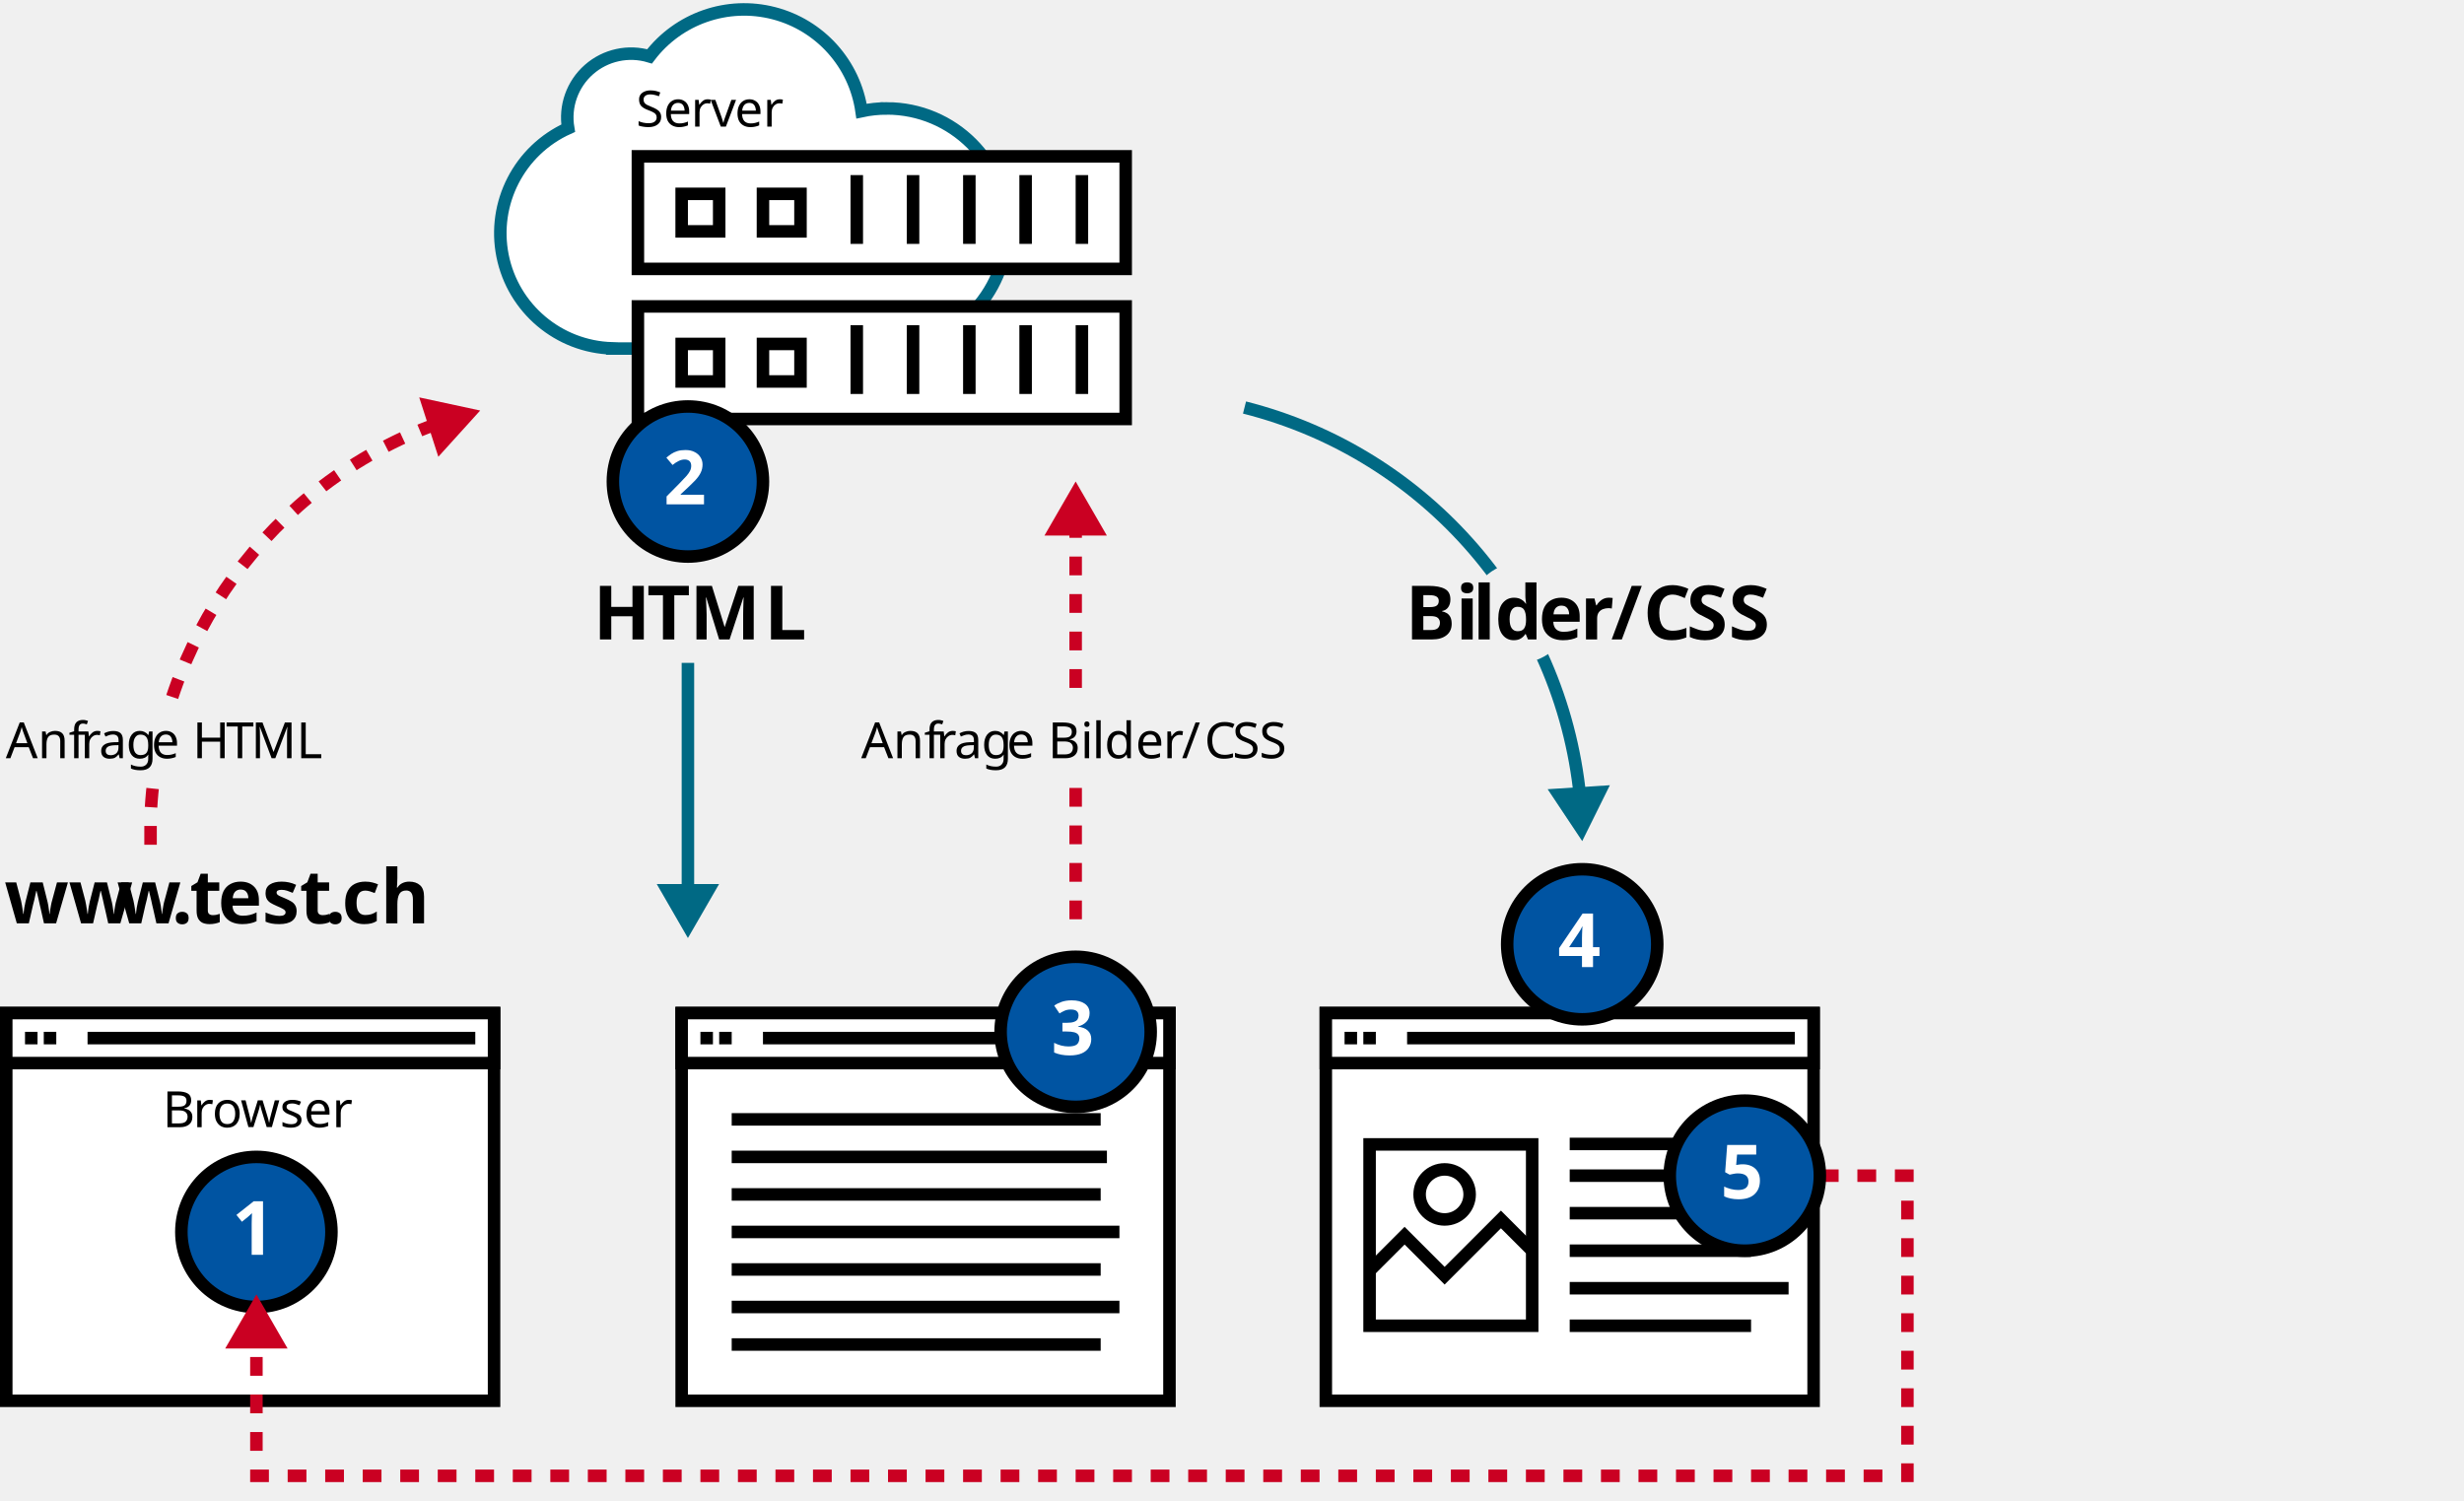
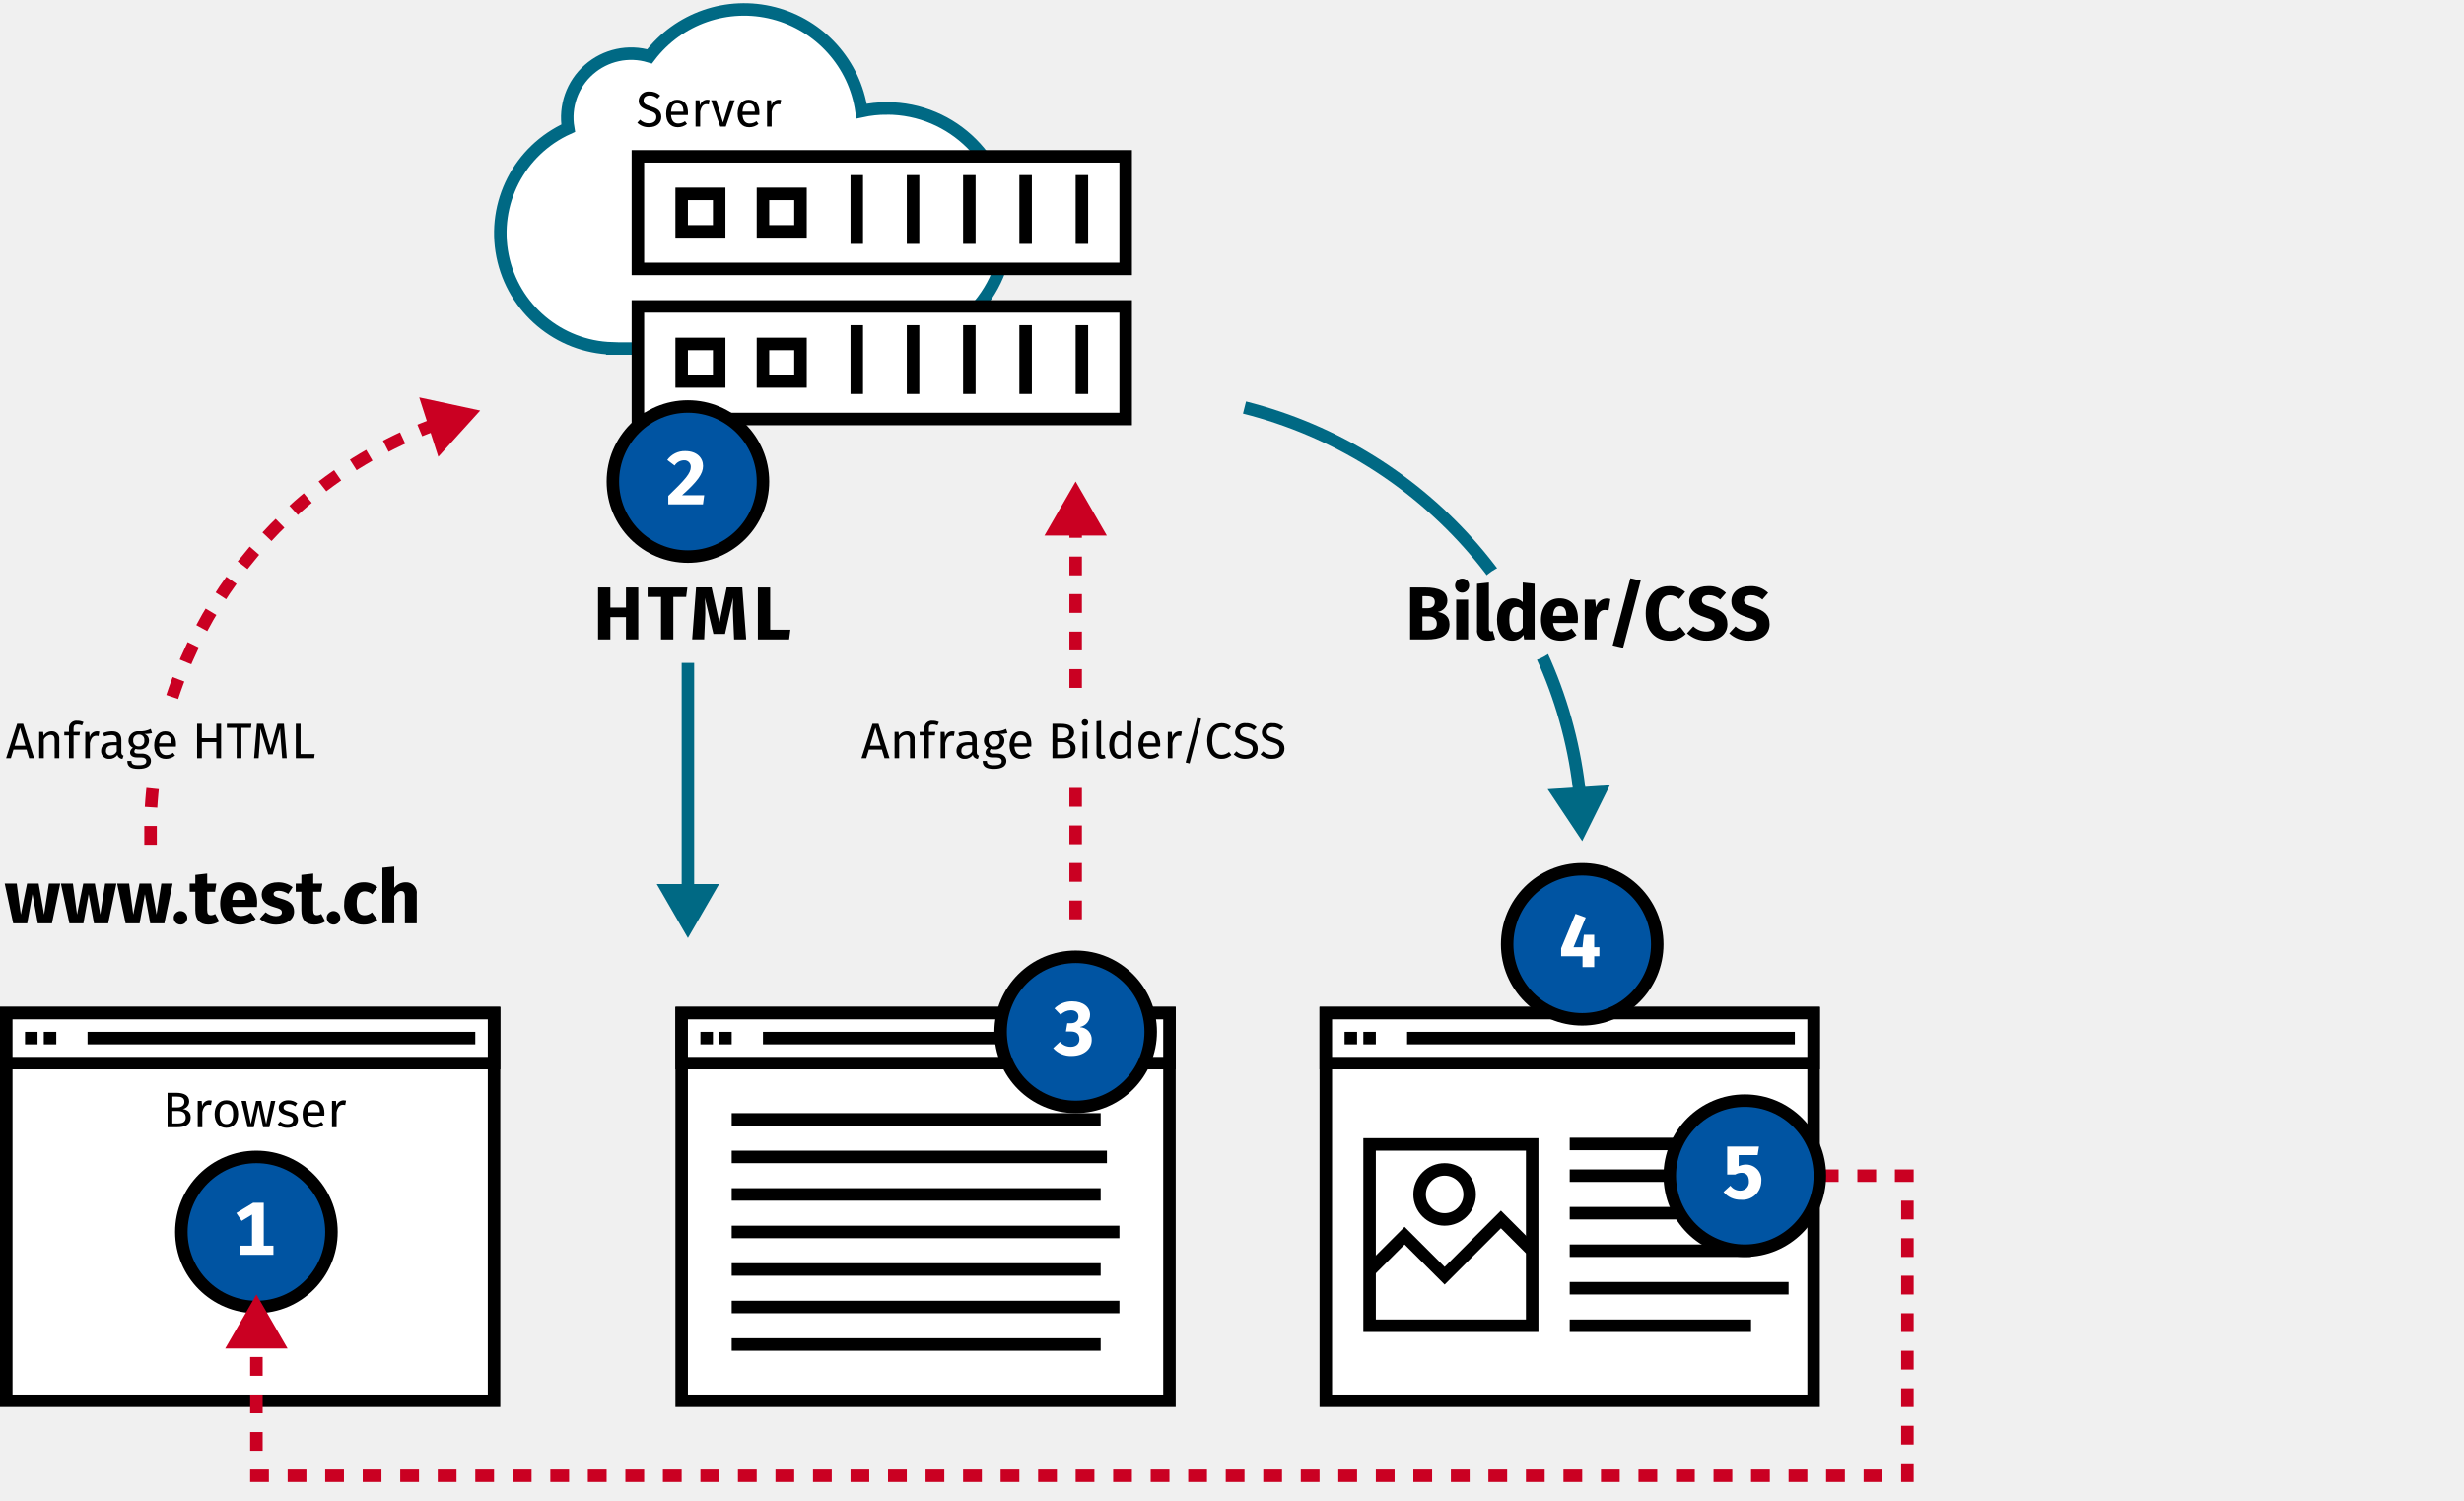
<svg xmlns="http://www.w3.org/2000/svg" viewBox="0 0 394 240">
  <defs>
-     <style>.cls-1,.cls-12,.cls-14,.cls-3,.cls-5{fill:none;}.cls-2,.cls-28,.cls-4{fill:#fff;}.cls-3{stroke:#006984;}.cls-12,.cls-14,.cls-3,.cls-4,.cls-5{stroke-miterlimit:10;stroke-width:2px;}.cls-4,.cls-5{stroke:#000;}.cls-15,.cls-28,.cls-6{font-size:12px;font-weight:700;}.cls-15,.cls-6{font-family:FiraSans-Bold, Fira Sans;}.cls-7{letter-spacing:-0.02em;}.cls-8{letter-spacing:-0.01em;}.cls-9{letter-spacing:-0.01em;}.cls-10{letter-spacing:0em;}.cls-11{fill:#006984;}.cls-12,.cls-14{stroke:#ca0022;}.cls-12{stroke-dasharray:3 3;}.cls-13{fill:#ca0022;}.cls-14{stroke-dasharray:3;}.cls-15{letter-spacing:0.05em;}.cls-16{letter-spacing:0.03em;}.cls-17{font-size:8px;font-family:FiraSans-Regular, Fira Sans;}.cls-18{letter-spacing:-0.02em;}.cls-19{letter-spacing:-0.015em;}.cls-20{letter-spacing:0em;}.cls-21{letter-spacing:-0.01em;}.cls-22{letter-spacing:-0.04em;}.cls-23{letter-spacing:0.01em;}.cls-24{letter-spacing:-0.02em;}.cls-25{letter-spacing:-0.04em;}.cls-26{letter-spacing:0em;}.cls-27{fill:#0054a2;}.cls-28{font-family:FiraMonoOT-Bold, Fira Mono OT;}.cls-29{clip-path:url(#clip-path);}.cls-30{clip-path:url(#clip-path-2);}</style>
+     <style>.cls-1,.cls-3,.cls-5,.cls-7,.cls-9{fill:none;}.cls-2,.cls-4{fill:#fff;}.cls-3{stroke:#006984;}.cls-3,.cls-4,.cls-5,.cls-7,.cls-9{stroke-miterlimit:10;stroke-width:2px;}.cls-4,.cls-5{stroke:#000;}.cls-6{fill:#006984;}.cls-7,.cls-9{stroke:#ca0022;}.cls-7{stroke-dasharray:3 3;}.cls-8{fill:#ca0022;}.cls-9{stroke-dasharray:3;}.cls-10{fill:#0054a2;}.cls-11{clip-path:url(#clip-path);}.cls-12{clip-path:url(#clip-path-2);}</style>
    <clipPath id="clip-path">
      <path class="cls-1" d="M9,58v80H80V58Zm17,67c-4.418,0-8-2.686-8-6s3.582-6,8-6,8,2.686,8,6S30.418,125,26,125Z" />
    </clipPath>
    <clipPath id="clip-path-2">
      <path class="cls-1" d="M192,54v82H297V54Zm51,52a8,8,0,1,1,8-8A8,8,0,0,1,243,106Z" />
    </clipPath>
  </defs>
  <g id="Layer_2" data-name="Layer 2">
    <path class="cls-2" d="M141.8,17.338a19.285,19.285,0,0,0-4.034.432,18.977,18.977,0,0,0-33.9-8.754A10.207,10.207,0,0,0,90.853,20.5,18.423,18.423,0,0,0,97.9,55.71v.027h43.9a19.2,19.2,0,1,0,0-38.4Z" />
    <path class="cls-3" d="M141.8,17.338a19.285,19.285,0,0,0-4.034.432,18.977,18.977,0,0,0-33.9-8.754A10.207,10.207,0,0,0,90.853,20.5,18.423,18.423,0,0,0,97.9,55.71v.027h43.9a19.2,19.2,0,1,0,0-38.4Z" />
    <rect class="cls-2" x="109" y="162" width="78" height="62" />
    <path d="M186,163v60H110V163h76m2-2H108v64h80V161Z" />
    <rect class="cls-2" x="109" y="162" width="78" height="8" />
    <path d="M186,163v6H110v-6h76m2-2H108v10h80V161Z" />
    <line class="cls-4" x1="122" y1="166" x2="184" y2="166" />
    <rect x="112" y="165" width="2" height="2" />
    <rect x="115" y="165" width="2" height="2" />
    <rect class="cls-2" x="212" y="162" width="78" height="62" />
    <path d="M289,163v60H213V163h76m2-2H211v64h80V161Z" />
    <rect class="cls-2" x="212" y="162" width="78" height="8" />
    <path d="M289,163v6H213v-6h76m2-2H211v10h80V161Z" />
    <line class="cls-4" x1="225" y1="166" x2="287" y2="166" />
    <rect x="215" y="165" width="2" height="2" />
    <rect x="218" y="165" width="2" height="2" />
    <rect class="cls-2" x="1" y="162" width="78" height="62" />
    <path d="M78,163v60H2V163H78m2-2H0v64H80V161Z" />
    <rect class="cls-2" x="1" y="162" width="78" height="8" />
    <path d="M78,163v6H2v-6H78m2-2H0v10H80V161Z" />
    <line class="cls-4" x1="14" y1="166" x2="76" y2="166" />
    <rect x="4" y="165" width="2" height="2" />
    <rect x="7" y="165" width="2" height="2" />
  </g>
  <g id="Layer_1" data-name="Layer 1">
    <line class="cls-4" x1="117" y1="179" x2="176" y2="179" />
    <line class="cls-4" x1="117" y1="185" x2="177" y2="185" />
    <line class="cls-4" x1="117" y1="191" x2="176" y2="191" />
    <line class="cls-4" x1="117" y1="197" x2="179" y2="197" />
    <line class="cls-4" x1="117" y1="203" x2="176" y2="203" />
    <line class="cls-4" x1="117" y1="209" x2="179" y2="209" />
    <line class="cls-4" x1="117" y1="215" x2="176" y2="215" />
    <line class="cls-4" x1="251" y1="182.929" x2="286" y2="182.929" />
    <line class="cls-4" x1="251" y1="188" x2="280" y2="188" />
    <line class="cls-4" x1="251" y1="194" x2="284" y2="194" />
    <line class="cls-4" x1="251" y1="200" x2="280" y2="200" />
    <line class="cls-4" x1="251" y1="206" x2="286" y2="206" />
    <line class="cls-4" x1="251" y1="212" x2="280" y2="212" />
    <rect class="cls-2" x="102" y="49" width="78" height="18" />
    <path d="M179,50V66H103V50h76m2-2H101V68h80V48Z" />
    <path d="M114,56v4h-4V56h4m2-2h-8v8h8V54Z" />
    <path d="M127,56v4h-4V56h4m2-2h-8v8h8V54Z" />
    <line class="cls-5" x1="155" y1="52" x2="155" y2="63" />
    <line class="cls-5" x1="137" y1="52" x2="137" y2="63" />
    <line class="cls-5" x1="146" y1="52" x2="146" y2="63" />
    <line class="cls-5" x1="173" y1="52" x2="173" y2="63" />
    <line class="cls-5" x1="164" y1="52" x2="164" y2="63" />
    <rect class="cls-2" x="102" y="25" width="78" height="18" />
    <path d="M179,26V42H103V26h76m2-2H101V44h80V24Z" />
    <path d="M114,32v4h-4V32h4m2-2h-8v8h8V30Z" />
    <path d="M127,32v4h-4V32h4m2-2h-8v8h8V30Z" />
    <line class="cls-5" x1="155" y1="28" x2="155" y2="39" />
    <line class="cls-5" x1="137" y1="28" x2="137" y2="39" />
    <line class="cls-5" x1="146" y1="28" x2="146" y2="39" />
    <line class="cls-5" x1="173" y1="28" x2="173" y2="39" />
    <line class="cls-5" x1="164" y1="28" x2="164" y2="39" />
-     <text class="cls-6" transform="translate(0.705 147.651)">ww<tspan class="cls-7" x="17.976" y="0">w</tspan>
-       <tspan x="26.724" y="0">.</tspan>
-       <tspan class="cls-8" x="29.604" y="0">t</tspan>
-       <tspan x="34.116" y="0">est</tspan>
-       <tspan class="cls-9" x="51.191" y="0">.</tspan>
-       <tspan class="cls-10" x="53.951" y="0">ch</tspan>
-     </text>
+     <path d="M6.042,147.651l-.852-4.677-.839,4.677H2.108L.752,141.282H2.671l.66,4.954,1-4.954H6.174l.875,4.954.768-4.954H9.628l-1.319,6.369Z" />
+     <path d="M15.029,147.651l-.851-4.677-.84,4.677H11.1L9.74,141.282h1.919l.66,4.954.995-4.954h1.847l.876,4.954.768-4.954h1.81L17.3,147.651Z" />
+     <path d="M24.018,147.651l-.852-4.677-.839,4.677H20.084l-1.355-6.369h1.918l.66,4.954,1-4.954h1.846l.876,4.954.768-4.954H27.6l-1.319,6.369Z" />
+     <path d="M29.947,146.763a1.086,1.086,0,1,1-1.079-1.079A1.085,1.085,0,0,1,29.947,146.763Z" />
+     <path d="M33.319,147.855c-1.4-.012-2.087-.8-2.087-2.3V142.6h-.9v-1.32h.9V139.9l1.9-.216v1.595H34.59l-.2,1.32H33.127v2.926c0,.612.2.827.6.827a1.264,1.264,0,0,0,.683-.215l.636,1.211A3.153,3.153,0,0,1,33.319,147.855Z" />
+     <path d="M41.081,145.024H37.135c.132,1.14.672,1.452,1.451,1.452a2.585,2.585,0,0,0,1.523-.564l.78,1.055a3.915,3.915,0,0,1-2.483.888c-2.122,0-3.2-1.368-3.2-3.358,0-1.907,1.044-3.418,2.975-3.418,1.822,0,2.938,1.2,2.938,3.262A6.343,6.343,0,0,1,41.081,145.024ZM39.258,143.8c-.012-.863-.276-1.463-1.031-1.463-.636,0-1.008.408-1.092,1.547h2.123Z" />
+     <path d="M46.793,141.858l-.7,1.08a2.806,2.806,0,0,0-1.512-.5c-.575,0-.827.191-.827.48,0,.336.168.479,1.307.815,1.26.36,1.967.888,1.967,2.027,0,1.319-1.247,2.1-2.83,2.1a3.961,3.961,0,0,1-2.663-.948l.936-1.043a2.662,2.662,0,0,0,1.667.636c.587,0,.935-.216.935-.588,0-.444-.192-.576-1.343-.9-1.259-.36-1.883-1.007-1.883-1.991,0-1.091,1-1.942,2.6-1.942A3.7,3.7,0,0,1,46.793,141.858Z" />
+     <path d="M50.274,147.855c-1.4-.012-2.087-.8-2.087-2.3V142.6h-.9v-1.32h.9V139.9l1.9-.216v1.595h1.463l-.2,1.32H50.082v2.926c0,.612.2.827.6.827a1.264,1.264,0,0,0,.683-.215L52,147.351A3.153,3.153,0,0,1,50.274,147.855Z" />
+     <path d="M54.414,146.763a1.086,1.086,0,1,1-1.079-1.079A1.085,1.085,0,0,1,54.414,146.763Z" />
+     <path d="M60.341,141.858,59.513,143a1.809,1.809,0,0,0-1.2-.468c-.816,0-1.284.552-1.284,1.979s.5,1.846,1.26,1.846a1.783,1.783,0,0,0,1.187-.467l.864,1.211a3.314,3.314,0,0,1-2.147.756,3.028,3.028,0,0,1-3.154-3.334c0-2.027,1.211-3.442,3.118-3.442A3.2,3.2,0,0,1,60.341,141.858Z" />
+     <path d="M66.64,143v4.653H64.745v-4.33c0-.672-.24-.851-.6-.851-.42,0-.768.3-1.1.815v4.366h-1.9v-8.9l1.9-.192v3.406a2.32,2.32,0,0,1,1.835-.887A1.691,1.691,0,0,1,66.64,143Z" />
    <line class="cls-3" x1="110" y1="106" x2="110" y2="142.824" />
-     <polygon class="cls-11" points="105.014 141.365 110 150 114.986 141.365 105.014 141.365" />
-     <line class="cls-12" x1="172" y1="110" x2="172" y2="84.176" />
-     <polygon class="cls-13" points="176.986 85.635 172 77 167.014 85.635 176.986 85.635" />
-     <line class="cls-14" x1="172" y1="147" x2="172" y2="125" />
+     <polygon class="cls-6" points="105.014 141.365 110 150 114.986 141.365 105.014 141.365" />
+     <line class="cls-7" x1="172" y1="110" x2="172" y2="84.176" />
+     <polygon class="cls-8" points="176.986 85.635 172 77 167.014 85.635 176.986 85.635" />
+     <line class="cls-9" x1="172" y1="147" x2="172" y2="125" />
    <rect class="cls-5" x="219" y="183" width="26" height="29" />
    <polyline class="cls-5" points="219 203.194 224.597 197.597 231 204 240 195 244.75 199.75" />
    <circle class="cls-5" cx="231" cy="191" r="4" />
-     <text class="cls-15" transform="translate(94.853 102.251)">H<tspan class="cls-16" x="8.592" y="0">T</tspan>
-       <tspan x="15.432" y="0">ML</tspan>
-     </text>
-     <text class="cls-17" transform="translate(137.701 121.251)">Anf<tspan class="cls-18" x="11.952" y="0">r</tspan>
-       <tspan x="14.88" y="0">a</tspan>
-       <tspan class="cls-19" x="19.232" y="0">g</tspan>
-       <tspan class="cls-20" x="23.271" y="0">e Bi</tspan>
-       <tspan class="cls-21" x="36.912" y="0">ld</tspan>
-       <tspan x="43.879" y="0">e</tspan>
-       <tspan class="cls-22" x="48.279" y="0">r/</tspan>
-       <tspan x="54.887" y="0">C</tspan>
-       <tspan class="cls-21" x="59.367" y="0">S</tspan>
-       <tspan x="63.647" y="0">S</tspan>
-     </text>
-     <text class="cls-17" transform="translate(25.993 180.251)">B<tspan class="cls-8" x="4.864" y="0">ro</tspan>
-       <tspan x="12.464" y="0">wser</tspan>
-     </text>
-     <text class="cls-17" transform="translate(101.705 20.251)">Se<tspan class="cls-23" x="8.76" y="0">r</tspan>
-       <tspan class="cls-8" x="11.928" y="0">v</tspan>
-       <tspan x="15.784" y="0">er</tspan>
-     </text>
-     <text class="cls-17" transform="translate(0.925 121.251)">Anf<tspan class="cls-18" x="11.952" y="0">r</tspan>
-       <tspan x="14.88" y="0">a</tspan>
-       <tspan class="cls-19" x="19.232" y="0">g</tspan>
-       <tspan class="cls-20" x="23.271" y="0">e H</tspan>
-       <tspan class="cls-24" x="35.231" y="0">T</tspan>
-       <tspan x="39.208" y="0">ML</tspan>
-     </text>
-     <text class="cls-6" transform="translate(224.705 102.251)">Bi<tspan class="cls-9" x="10.788" y="0">ld</tspan>
-       <tspan class="cls-10" x="21.312" y="0">e</tspan>
-       <tspan class="cls-25" x="27.959" y="0">r/</tspan>
-       <tspan class="cls-26" x="38.051" y="0">C</tspan>
-       <tspan class="cls-8" x="44.952" y="0">S</tspan>
-       <tspan x="51.695" y="0">S</tspan>
-     </text>
-     <circle class="cls-27" cx="41" cy="197" r="12" />
+     <path d="M97.6,98.689v3.562H95.632V93.939H97.6v3.215h2.495V93.939h1.967v8.312h-1.967V98.689Z" />
+     <path d="M107.666,95.451v6.8H105.7v-6.8h-2.147V93.939h6.357l-.192,1.512Z" />
+     <path d="M117.384,102.251,117.24,99a32.265,32.265,0,0,1-.024-3.4l-1.283,5.769h-1.859l-1.367-5.769a29.685,29.685,0,0,1,.036,3.419l-.144,3.226H110.68l.624-8.312h2.482l1.248,5.638,1.163-5.638h2.494l.624,8.312Z" />
+     <path d="M126.385,100.692l-.2,1.559h-5V93.939h1.967v6.753Z" />
+     <path d="M138.933,119.868l-.416,1.383h-.768l1.767-5.509h.96l1.759,5.509h-.8l-.415-1.383Zm1.047-3.494-.864,2.878h1.719Z" />
+     <path d="M146.251,118.229v3.022h-.735v-2.918c0-.632-.256-.816-.664-.816a1.275,1.275,0,0,0-1.072.744v2.99h-.735v-4.214h.631l.064.624a1.529,1.529,0,0,1,1.288-.72A1.153,1.153,0,0,1,146.251,118.229Z" />
+     <path d="M148.54,116.454v.583h1.023l-.079.568h-.944v3.646h-.735v-3.646h-.752v-.568h.752v-.576a1.175,1.175,0,0,1,1.319-1.207,2.32,2.32,0,0,1,1.007.216l-.232.536a1.8,1.8,0,0,0-.735-.16C148.7,115.846,148.54,116.046,148.54,116.454Z" />
+     <path d="M152.66,116.989l-.136.72a1.322,1.322,0,0,0-.368-.048c-.528,0-.832.376-1.008,1.183v2.407h-.735v-4.214h.631l.073.856a1.2,1.2,0,0,1,1.127-.952A1.849,1.849,0,0,1,152.66,116.989Z" />
+     <path d="M156.531,120.835l-.168.512a.848.848,0,0,1-.823-.632,1.436,1.436,0,0,1-1.256.632,1.225,1.225,0,0,1-1.343-1.271c0-.9.68-1.391,1.855-1.391h.647v-.312c0-.608-.3-.832-.879-.832a3.763,3.763,0,0,0-1.135.224l-.184-.536a4.122,4.122,0,0,1,1.455-.288c1.015,0,1.479.52,1.479,1.4v1.927C156.179,120.635,156.315,120.755,156.531,120.835Zm-1.088-.695v-.968h-.551c-.776,0-1.167.288-1.167.864a.663.663,0,0,0,.727.759A1.082,1.082,0,0,0,155.443,120.14Z" />
+     <path d="M159.859,117.357a1.11,1.11,0,0,1,.744,1.063A1.434,1.434,0,0,1,159,119.852a1.706,1.706,0,0,1-.536-.08.508.508,0,0,0-.208.392c0,.191.12.343.552.343h.672c.863,0,1.439.5,1.439,1.168,0,.815-.672,1.279-1.975,1.279-1.375,0-1.807-.424-1.807-1.279h.664c0,.479.216.7,1.143.7s1.231-.232,1.231-.655c0-.4-.319-.6-.847-.6h-.664c-.751,0-1.087-.376-1.087-.8a.913.913,0,0,1,.464-.743,1.207,1.207,0,0,1-.712-1.167,1.5,1.5,0,0,1,1.623-1.472,3.61,3.61,0,0,0,1.927-.376l.216.664A4.107,4.107,0,0,1,159.859,117.357Zm-1.782,1.056a.853.853,0,0,0,.887.951.838.838,0,0,0,.888-.96.817.817,0,0,0-.9-.935A.843.843,0,0,0,158.077,118.413Z" />
+     <path d="M164.9,119.4h-2.686c.072.976.528,1.351,1.135,1.351a1.775,1.775,0,0,0,1.1-.368l.32.44a2.3,2.3,0,0,1-1.471.528c-1.176,0-1.864-.824-1.864-2.159,0-1.311.664-2.247,1.752-2.247,1.135,0,1.735.792,1.735,2.079C164.915,119.164,164.906,119.3,164.9,119.4Zm-.711-.592c0-.823-.328-1.279-.992-1.279-.559,0-.927.392-.983,1.328h1.975Z" />
+     <path d="M171.994,119.684c0,1.167-.9,1.567-2.182,1.567h-1.52v-5.509h1.3c1.359,0,2.158.432,2.158,1.391a1.227,1.227,0,0,1-1.031,1.208C171.362,118.453,171.994,118.749,171.994,119.684Zm-2.942-1.607h.831c.616,0,1.1-.3,1.1-.888,0-.679-.488-.847-1.3-.847h-.623Zm2.143,1.607c0-.776-.576-1.024-1.24-1.024h-.9v1.984h.76C170.611,120.644,171.2,120.483,171.2,119.684Z" />
+     <path d="M174,115.518a.516.516,0,1,1-.52-.5A.49.49,0,0,1,174,115.518Zm-.88,5.733v-4.214h.736v4.214Z" />
+     <path d="M176.332,120.739a.718.718,0,0,0,.272-.048l.191.512a1.418,1.418,0,0,1-.623.144c-.536,0-.839-.32-.839-.928v-5.077l.735-.088V120.4C176.068,120.627,176.14,120.739,176.332,120.739Z" />
+     <path d="M180.9,121.251h-.648l-.072-.584a1.409,1.409,0,0,1-1.215.68c-1.024,0-1.591-.871-1.591-2.183,0-1.287.623-2.223,1.655-2.223a1.513,1.513,0,0,1,1.135.52v-2.207l.736.088Zm-.736-1.111v-2.063a1.208,1.208,0,0,0-.975-.552c-.632,0-1.024.528-1.024,1.623,0,1.112.352,1.615.96,1.615A1.208,1.208,0,0,0,180.163,120.14Z" />
+     <path d="M185.506,119.4H182.82c.072.976.528,1.351,1.135,1.351a1.775,1.775,0,0,0,1.1-.368l.32.44a2.3,2.3,0,0,1-1.472.528c-1.175,0-1.863-.824-1.863-2.159,0-1.311.664-2.247,1.751-2.247,1.136,0,1.735.792,1.735,2.079C185.522,119.164,185.515,119.3,185.506,119.4Zm-.711-.592c0-.823-.328-1.279-.992-1.279-.559,0-.927.392-.983,1.328H184.8Z" />
+     <path d="M188.987,116.989l-.136.72a1.322,1.322,0,0,0-.368-.048c-.527,0-.832.376-1.007,1.183v2.407h-.736v-4.214h.632l.072.856a1.2,1.2,0,0,1,1.127-.952A1.849,1.849,0,0,1,188.987,116.989Z" />
+     <path d="M190.22,122.083l-.632-.152,1.855-7.133.624.144Z" />
+     <path d="M196.842,116.19l-.416.488a1.609,1.609,0,0,0-1.063-.408c-.832,0-1.527.56-1.527,2.223,0,1.59.664,2.214,1.519,2.214a1.845,1.845,0,0,0,1.167-.463l.384.487a2.153,2.153,0,0,1-1.575.616c-1.335,0-2.3-1-2.3-2.854s1.039-2.847,2.287-2.847A2.17,2.17,0,0,1,196.842,116.19Z" />
+     <path d="M200.93,116.286l-.431.48a1.772,1.772,0,0,0-1.24-.5c-.551,0-.991.255-.991.783,0,.464.215.688,1.207.992.879.271,1.631.615,1.631,1.671,0,.959-.728,1.631-1.967,1.631a2.577,2.577,0,0,1-1.871-.712l.44-.488a1.958,1.958,0,0,0,1.423.576c.648,0,1.183-.32,1.183-.983,0-.536-.255-.776-1.191-1.064-1.071-.327-1.631-.735-1.631-1.591a1.541,1.541,0,0,1,1.735-1.439A2.322,2.322,0,0,1,200.93,116.286Z" />
+     <path d="M205.21,116.286l-.431.48a1.772,1.772,0,0,0-1.239-.5c-.552,0-.992.255-.992.783,0,.464.216.688,1.207.992.88.271,1.631.615,1.631,1.671,0,.959-.727,1.631-1.967,1.631a2.577,2.577,0,0,1-1.871-.712l.44-.488a1.959,1.959,0,0,0,1.424.576c.647,0,1.183-.32,1.183-.983,0-.536-.256-.776-1.192-1.064-1.071-.327-1.631-.735-1.631-1.591a1.541,1.541,0,0,1,1.735-1.439A2.32,2.32,0,0,1,205.21,116.286Z" />
+     <path d="M30.494,178.684c0,1.167-.9,1.567-2.182,1.567h-1.52v-5.509h1.3c1.359,0,2.158.432,2.158,1.391a1.227,1.227,0,0,1-1.031,1.208C29.862,177.453,30.494,177.749,30.494,178.684Zm-2.942-1.607h.831c.616,0,1.1-.3,1.1-.888,0-.679-.488-.847-1.3-.847h-.623Zm2.143,1.607c0-.776-.576-1.024-1.24-1.024h-.9v1.984h.76C29.111,179.644,29.7,179.483,29.7,178.684Z" />
+     <path d="M33.863,175.989l-.136.72a1.322,1.322,0,0,0-.368-.048c-.527,0-.832.376-1.007,1.183v2.407h-.736v-4.214h.632l.072.856a1.2,1.2,0,0,1,1.127-.952A1.849,1.849,0,0,1,33.863,175.989Z" />
+     <path d="M38.078,178.14c0,1.3-.688,2.207-1.879,2.207s-1.879-.864-1.879-2.2c0-1.3.688-2.207,1.887-2.207S38.078,176.805,38.078,178.14Zm-2.967.008c0,1.1.384,1.607,1.088,1.607s1.087-.511,1.087-1.615-.384-1.607-1.079-1.607S35.111,177.045,35.111,178.148Z" />
+     <path d="M42.07,180.251l-.735-3.55-.76,3.55H39.6l-.984-4.214h.736l.76,3.7.831-3.7h.824l.791,3.7.768-3.7h.7l-.959,4.214Z" />
+     <path d="M47.526,176.421l-.319.488a1.772,1.772,0,0,0-1.088-.384c-.479,0-.775.216-.775.552s.223.5.9.679c.888.224,1.4.576,1.4,1.311,0,.88-.807,1.28-1.663,1.28a2.337,2.337,0,0,1-1.591-.552l.408-.463a1.758,1.758,0,0,0,1.167.423c.552,0,.9-.248.9-.615,0-.44-.208-.6-1.023-.816-.912-.24-1.272-.632-1.272-1.231,0-.664.648-1.152,1.519-1.152A2.234,2.234,0,0,1,47.526,176.421Z" />
+     <path d="M51.854,178.4H49.168c.072.976.528,1.351,1.135,1.351a1.775,1.775,0,0,0,1.1-.368l.32.44a2.3,2.3,0,0,1-1.471.528c-1.176,0-1.864-.824-1.864-2.159,0-1.311.664-2.247,1.752-2.247,1.135,0,1.735.792,1.735,2.079C51.871,178.164,51.862,178.3,51.854,178.4Zm-.711-.592c0-.823-.328-1.279-.992-1.279-.559,0-.927.392-.983,1.328h1.975Z" />
+     <path d="M55.334,175.989l-.135.72a1.327,1.327,0,0,0-.368-.048c-.528,0-.832.376-1.008,1.183v2.407h-.735v-4.214h.631l.073.856a1.2,1.2,0,0,1,1.127-.952A1.834,1.834,0,0,1,55.334,175.989Z" />
+     <path d="M105.566,15.286l-.431.48a1.772,1.772,0,0,0-1.239-.5c-.552,0-.992.255-.992.783,0,.464.216.688,1.207.992.88.271,1.631.615,1.631,1.671,0,.959-.727,1.631-1.967,1.631a2.577,2.577,0,0,1-1.871-.712l.44-.488a1.959,1.959,0,0,0,1.424.576c.647,0,1.183-.32,1.183-.983,0-.536-.256-.776-1.192-1.064-1.071-.327-1.631-.735-1.631-1.591a1.541,1.541,0,0,1,1.735-1.439A2.32,2.32,0,0,1,105.566,15.286Z" />
+     <path d="M109.99,18.4H107.3c.072.976.528,1.351,1.135,1.351a1.775,1.775,0,0,0,1.1-.368l.319.44a2.3,2.3,0,0,1-1.471.528c-1.175,0-1.863-.824-1.863-2.159,0-1.311.664-2.247,1.751-2.247,1.136,0,1.735.792,1.735,2.079C110.006,18.164,110,18.3,109.99,18.4Zm-.711-.592c0-.823-.328-1.279-.992-1.279-.559,0-.927.392-.983,1.328h1.975Z" />
+     <path d="M113.471,15.989l-.136.72a1.322,1.322,0,0,0-.368-.048c-.528,0-.832.376-1.008,1.183v2.407h-.735V16.037h.631l.073.856a1.2,1.2,0,0,1,1.127-.952A1.849,1.849,0,0,1,113.471,15.989Z" />
+     <path d="M115.167,20.251l-1.455-4.214h.8l1.1,3.558,1.095-3.558h.776l-1.431,4.214Z" />
+     <path d="M121.414,18.4h-2.686c.072.976.527,1.351,1.135,1.351a1.77,1.77,0,0,0,1.095-.368l.32.44a2.3,2.3,0,0,1-1.471.528c-1.175,0-1.863-.824-1.863-2.159,0-1.311.663-2.247,1.751-2.247,1.136,0,1.735.792,1.735,2.079C121.43,18.164,121.422,18.3,121.414,18.4ZM120.7,17.8c0-.823-.328-1.279-.992-1.279-.56,0-.927.392-.983,1.328H120.7Z" />
+     <path d="M124.9,15.989l-.136.72a1.322,1.322,0,0,0-.368-.048c-.528,0-.832.376-1.008,1.183v2.407h-.735V16.037h.631l.073.856a1.2,1.2,0,0,1,1.127-.952A1.849,1.849,0,0,1,124.9,15.989Z" />
+     <path d="M2.156,119.868l-.416,1.383H.973l1.767-5.509H3.7l1.759,5.509h-.8l-.416-1.383ZM3.2,116.374l-.864,2.878H4.059Z" />
+     <path d="M9.475,118.229v3.022H8.739v-2.918c0-.632-.256-.816-.664-.816A1.275,1.275,0,0,0,7,118.261v2.99H6.269v-4.214H6.9l.064.624a1.529,1.529,0,0,1,1.287-.72A1.154,1.154,0,0,1,9.475,118.229Z" />
+     <path d="M11.764,116.454v.583h1.023l-.079.568h-.944v3.646h-.736v-3.646h-.751v-.568h.751v-.576a1.175,1.175,0,0,1,1.32-1.207,2.32,2.32,0,0,1,1.007.216l-.232.536a1.8,1.8,0,0,0-.735-.16C11.924,115.846,11.764,116.046,11.764,116.454Z" />
+     <path d="M15.883,116.989l-.135.72a1.33,1.33,0,0,0-.369-.048c-.527,0-.831.376-1.007,1.183v2.407h-.735v-4.214h.631l.072.856a1.2,1.2,0,0,1,1.128-.952A1.84,1.84,0,0,1,15.883,116.989Z" />
+     <path d="M19.754,120.835l-.168.512a.85.85,0,0,1-.823-.632,1.435,1.435,0,0,1-1.255.632,1.225,1.225,0,0,1-1.343-1.271c0-.9.679-1.391,1.855-1.391h.647v-.312c0-.608-.3-.832-.879-.832a3.774,3.774,0,0,0-1.136.224l-.184-.536a4.127,4.127,0,0,1,1.455-.288c1.016,0,1.48.52,1.48,1.4v1.927C19.4,120.635,19.539,120.755,19.754,120.835Zm-1.087-.695v-.968h-.552c-.775,0-1.167.288-1.167.864a.664.664,0,0,0,.728.759A1.084,1.084,0,0,0,18.667,120.14Z" />
+     <path d="M23.083,117.357a1.11,1.11,0,0,1,.744,1.063,1.434,1.434,0,0,1-1.607,1.432,1.706,1.706,0,0,1-.536-.08.508.508,0,0,0-.208.392c0,.191.12.343.552.343H22.7c.864,0,1.44.5,1.44,1.168,0,.815-.672,1.279-1.975,1.279-1.375,0-1.808-.424-1.808-1.279h.665c0,.479.215.7,1.143.7.911,0,1.231-.232,1.231-.655,0-.4-.32-.6-.848-.6h-.663c-.752,0-1.088-.376-1.088-.8a.915.915,0,0,1,.464-.743,1.207,1.207,0,0,1-.712-1.167,1.5,1.5,0,0,1,1.624-1.472,3.612,3.612,0,0,0,1.927-.376l.215.664A4.1,4.1,0,0,1,23.083,117.357ZM21.3,118.413a.854.854,0,0,0,.888.951.838.838,0,0,0,.887-.96.817.817,0,0,0-.9-.935A.844.844,0,0,0,21.3,118.413Z" />
+     <path d="M28.122,119.4H25.436c.072.976.527,1.351,1.135,1.351a1.775,1.775,0,0,0,1.1-.368l.319.44a2.3,2.3,0,0,1-1.471.528c-1.175,0-1.863-.824-1.863-2.159,0-1.311.663-2.247,1.751-2.247,1.136,0,1.735.792,1.735,2.079C28.138,119.164,28.13,119.3,28.122,119.4Zm-.711-.592c0-.823-.328-1.279-.992-1.279-.56,0-.927.392-.983,1.328h1.975Z" />
+     <path d="M32.275,118.668v2.583h-.759v-5.509h.759v2.3h2.319v-2.3h.76v5.509h-.76v-2.583Z" />
+     <path d="M38.6,116.39v4.861h-.76V116.39H36.276v-.648H40.21l-.08.648Z" />
+     <path d="M45.122,121.251l-.192-2.487c-.072-.863-.128-1.791-.136-2.246L43.6,120.627h-.712l-1.255-4.117c0,.647-.04,1.5-.1,2.31l-.184,2.431h-.72l.456-5.509h1.023l1.16,4.006,1.1-4.006H45.4l.456,5.509Z" />
+     <path d="M50.322,120.587l-.088.664H47.3v-5.509h.76v4.845Z" />
+     <path d="M231.781,99.828c0,1.895-1.535,2.423-3.622,2.423h-2.675V93.939h2.351c2.23,0,3.6.564,3.6,2.123a1.81,1.81,0,0,1-1.523,1.788C230.833,98.029,231.781,98.485,231.781,99.828Zm-4.33-2.566h.732c.815,0,1.247-.312,1.247-1.008s-.456-.923-1.4-.923h-.576Zm2.3,2.458c0-.839-.588-1.151-1.44-1.151h-.863v2.255h.72C229.094,100.824,229.754,100.632,229.754,99.72Z" />
+     <path d="M234.915,93.6a1.122,1.122,0,1,1-1.127-1.08A1.072,1.072,0,0,1,234.915,93.6Zm-2.063,8.647V95.882h1.9v6.369Z" />
+     <path d="M238.4,100.956a.9.9,0,0,0,.312-.06l.371,1.343a3.425,3.425,0,0,1-1.223.216,1.576,1.576,0,0,1-1.679-1.8v-7.3l1.9-.2v7.316C238.071,100.824,238.191,100.956,238.4,100.956Z" />
+     <path d="M245.389,102.251H243.71l-.1-.744a2.123,2.123,0,0,1-1.811.948c-1.619,0-2.423-1.343-2.423-3.406,0-1.967,1-3.37,2.639-3.37a2.064,2.064,0,0,1,1.475.6v-3.13l1.9.2Zm-1.9-1.907V97.6a1.239,1.239,0,0,0-.983-.54c-.684,0-1.164.575-1.164,2,0,1.583.432,2,1.056,2A1.27,1.27,0,0,0,243.494,100.344Z" />
+     <path d="M252.277,99.625h-3.945c.131,1.139.671,1.451,1.451,1.451a2.583,2.583,0,0,0,1.523-.564l.779,1.055a3.912,3.912,0,0,1-2.482.888c-2.123,0-3.2-1.368-3.2-3.358,0-1.907,1.044-3.418,2.975-3.418,1.823,0,2.938,1.2,2.938,3.262A6.361,6.361,0,0,1,252.277,99.625ZM250.454,98.4c-.012-.863-.276-1.463-1.031-1.463-.636,0-1.008.408-1.091,1.547h2.122Z" />
+     <path d="M257.5,95.787l-.3,1.835a2.3,2.3,0,0,0-.576-.084c-.792,0-1.116.587-1.319,1.559v3.154h-1.9V95.882h1.655l.156,1.236a1.8,1.8,0,0,1,1.643-1.415A2.151,2.151,0,0,1,257.5,95.787Z" />
+     <path d="M259.539,103.594l-1.667-.384,2.83-10.746,1.655.372Z" />
+     <path d="M269.46,94.647l-.96,1.14a2.187,2.187,0,0,0-1.486-.6c-1.056,0-1.8.852-1.8,2.89,0,2,.732,2.855,1.835,2.855a2.582,2.582,0,0,0,1.619-.7l.888,1.152a3.662,3.662,0,0,1-2.6,1.067c-2.279,0-3.8-1.535-3.8-4.378,0-2.782,1.607-4.341,3.742-4.341A3.693,3.693,0,0,1,269.46,94.647Z" />
+     <path d="M275.989,94.8l-.924,1.068a2.726,2.726,0,0,0-1.811-.7c-.683,0-1.115.288-1.115.815s.312.744,1.607,1.152c1.571.5,2.471,1.151,2.471,2.686s-1.224,2.627-3.3,2.627a4.41,4.41,0,0,1-3.154-1.187l1.007-1.1a3.011,3.011,0,0,0,2.087.828c.816,0,1.32-.384,1.32-1.02,0-.612-.312-.887-1.523-1.259-1.86-.576-2.543-1.343-2.543-2.579,0-1.463,1.271-2.4,3-2.4A3.883,3.883,0,0,1,275.989,94.8Z" />
+     <path d="M282.732,94.8l-.923,1.068a2.728,2.728,0,0,0-1.811-.7c-.684,0-1.116.288-1.116.815s.312.744,1.608,1.152c1.571.5,2.47,1.151,2.47,2.686s-1.223,2.627-3.3,2.627a4.408,4.408,0,0,1-3.154-1.187l1.007-1.1a3.009,3.009,0,0,0,2.087.828c.815,0,1.319-.384,1.319-1.02,0-.612-.312-.887-1.523-1.259-1.859-.576-2.543-1.343-2.543-2.579,0-1.463,1.272-2.4,3-2.4A3.88,3.88,0,0,1,282.732,94.8Z" />
+     <circle class="cls-10" cx="41" cy="197" r="12" />
    <path d="M41,186a11,11,0,1,1-11,11,11.013,11.013,0,0,1,11-11m0-2a13,13,0,1,0,13,13,13,13,0,0,0-13-13Z" />
-     <text class="cls-28" transform="translate(37.104 200.651)">1</text>
-     <circle class="cls-27" cx="110" cy="77" r="12" />
+     <path class="cls-2" d="M38.3,199.2h2v-4.978L38.64,195.23l-.852-1.259,2.687-1.632h1.7V199.2h1.547v1.451H38.3Z" />
+     <circle class="cls-10" cx="110" cy="77" r="12" />
    <path d="M110,66A11,11,0,1,1,99,77a11.013,11.013,0,0,1,11-11m0-2a13,13,0,1,0,13,13,13,13,0,0,0-13-13Z" />
-     <text class="cls-28" transform="translate(106.104 80.651)">2</text>
-     <circle class="cls-27" cx="172" cy="165" r="12" />
+     <path class="cls-2" d="M109.067,79.188h3.538l-.2,1.463H106.86V79.3c2.723-2.638,3.6-3.633,3.6-4.617a1.021,1.021,0,0,0-1.1-1.079,1.815,1.815,0,0,0-1.486.839l-1.176-.887a3.413,3.413,0,0,1,2.867-1.427c1.882,0,2.854,1.091,2.854,2.386C112.413,75.746,111.585,76.933,109.067,79.188Z" />
+     <circle class="cls-10" cx="172" cy="165" r="12" />
    <path d="M172,154a11,11,0,1,1-11,11,11.013,11.013,0,0,1,11-11m0-2a13,13,0,1,0,13,13,13,13,0,0,0-13-13Z" />
-     <text class="cls-28" transform="translate(168.104 168.651)">3</text>
-     <circle class="cls-27" cx="253" cy="151" r="12" />
+     <path class="cls-2" d="M168.608,161.251a3.959,3.959,0,0,1,2.855-1.127c1.8,0,2.842.971,2.842,2.134a1.974,1.974,0,0,1-1.583,1.955v.048a1.939,1.939,0,0,1,1.847,2.051c0,1.4-1.223,2.543-3.226,2.543a3.767,3.767,0,0,1-2.939-1.248l1.08-1.007a2.208,2.208,0,0,0,1.727.792c.815,0,1.391-.432,1.391-1.212,0-.875-.516-1.235-1.4-1.235h-.756l.216-1.32h.54c.731,0,1.247-.359,1.247-1.079,0-.611-.491-1-1.2-1a2.335,2.335,0,0,0-1.655.72Z" />
+     <circle class="cls-10" cx="253" cy="151" r="12" />
    <path d="M253,140a11,11,0,1,1-11,11,11.013,11.013,0,0,1,11-11m0-2a13,13,0,1,0,13,13,13,13,0,0,0-13-13Z" />
-     <text class="cls-28" transform="translate(249.104 154.651)">4</text>
-     <polyline class="cls-12" points="273 188 305 188 305 236 41 236 41 214.176" />
-     <polygon class="cls-13" points="45.986 215.635 41 207 36.014 215.635 45.986 215.635" />
-     <circle class="cls-27" cx="279" cy="188" r="12" />
+     <path class="cls-2" d="M254.921,152.912v1.739H253.05v-1.739h-3.418v-1.271l2.3-5.517,1.631.6-1.955,4.75h1.439l.216-1.991h1.655v1.991h.828v1.439Z" />
+     <polyline class="cls-7" points="273 188 305 188 305 236 41 236 41 214.176" />
+     <polygon class="cls-8" points="45.986 215.635 41 207 36.014 215.635 45.986 215.635" />
+     <circle class="cls-10" cx="279" cy="188" r="12" />
    <path d="M279,177a11,11,0,1,1-11,11,11.013,11.013,0,0,1,11-11m0-2a13,13,0,1,0,13,13,13,13,0,0,0-13-13Z" />
-     <text class="cls-28" transform="translate(275.104 191.651)">5</text>
-     <g class="cls-29">
-       <path class="cls-12" d="M69.924,67.747a69.807,69.807,0,0,0-45.85,62.973V138" />
-       <polygon class="cls-13" points="67.036 63.547 76.783 65.648 70.09 73.039 67.036 63.547" />
+     <path class="cls-2" d="M278.367,191.855a3.456,3.456,0,0,1-2.771-1.248l1.1-1.007a1.893,1.893,0,0,0,1.511.792,1.37,1.37,0,0,0,1.451-1.44c0-1.019-.5-1.415-1.175-1.415a2.034,2.034,0,0,0-1.008.276h-1.295v-4.474h5.085l-.216,1.368h-3.034v1.775a2.964,2.964,0,0,1,1.223-.264,2.44,2.44,0,0,1,2.4,2.7A2.992,2.992,0,0,1,278.367,191.855Z" />
+     <g class="cls-11">
+       <path class="cls-7" d="M69.924,67.747a69.807,69.807,0,0,0-45.85,62.973V138" />
+       <polygon class="cls-8" points="67.036 63.547 76.783 65.648 70.09 73.039 67.036 63.547" />
    </g>
-     <g class="cls-30">
+     <g class="cls-12">
      <path class="cls-3" d="M252.645,127.329A71.553,71.553,0,0,0,199,65.166" />
-       <polygon class="cls-11" points="257.423 125.564 253 134.5 247.472 126.202 257.423 125.564" />
+       <polygon class="cls-6" points="257.423 125.564 253 134.5 247.472 126.202 257.423 125.564" />
    </g>
  </g>
</svg>
